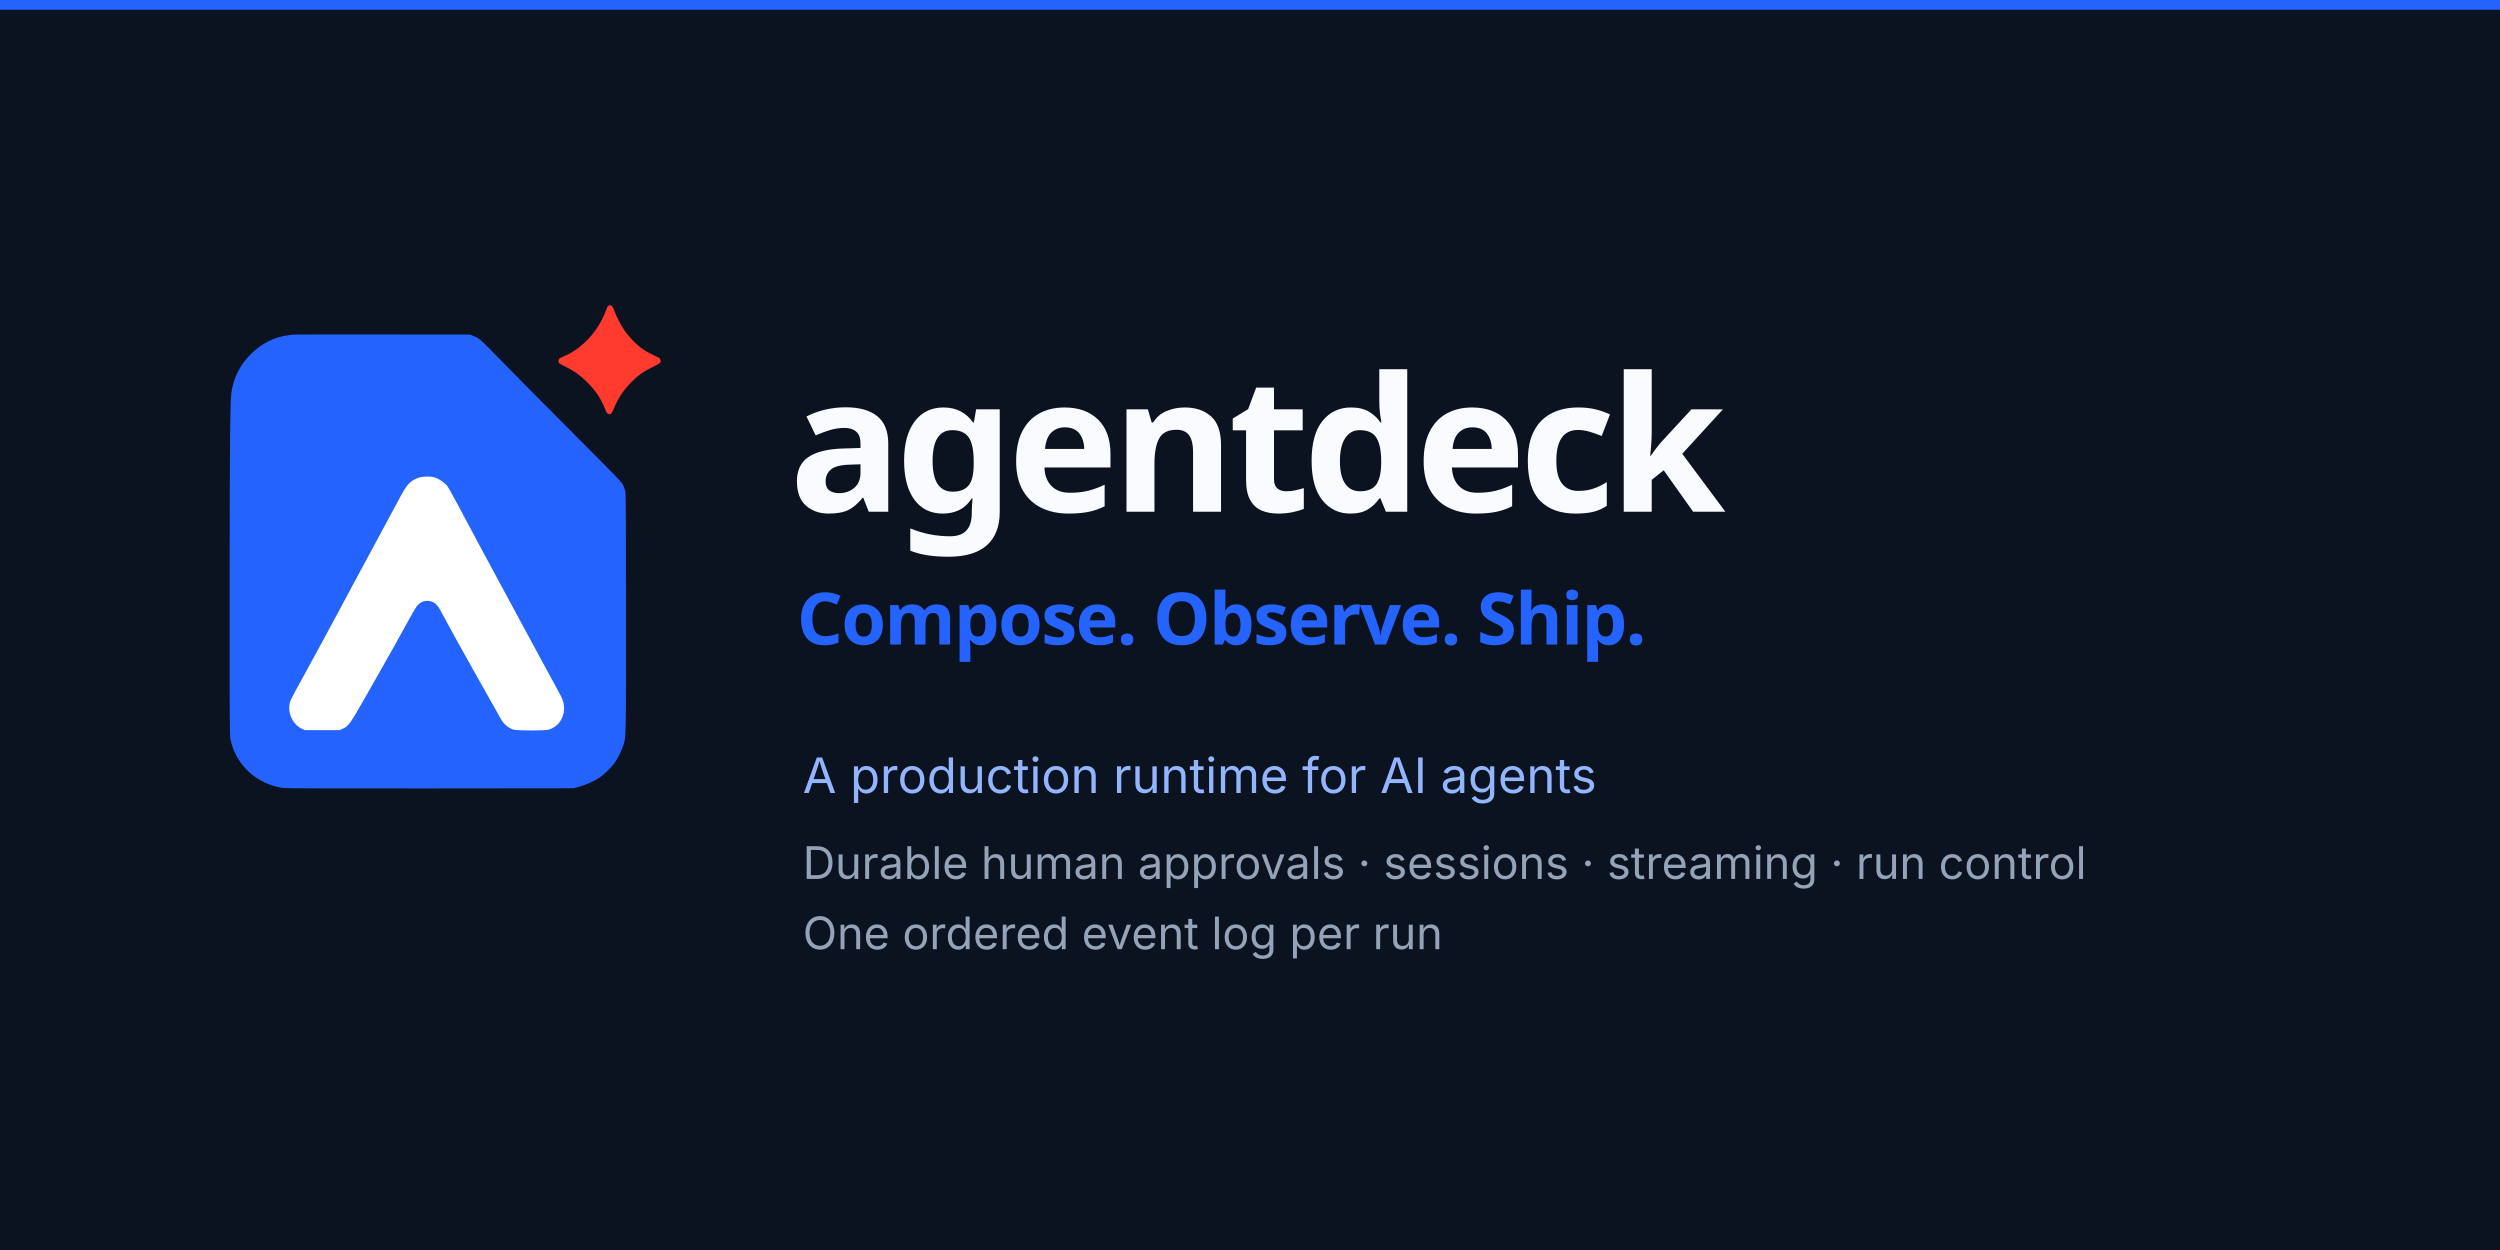
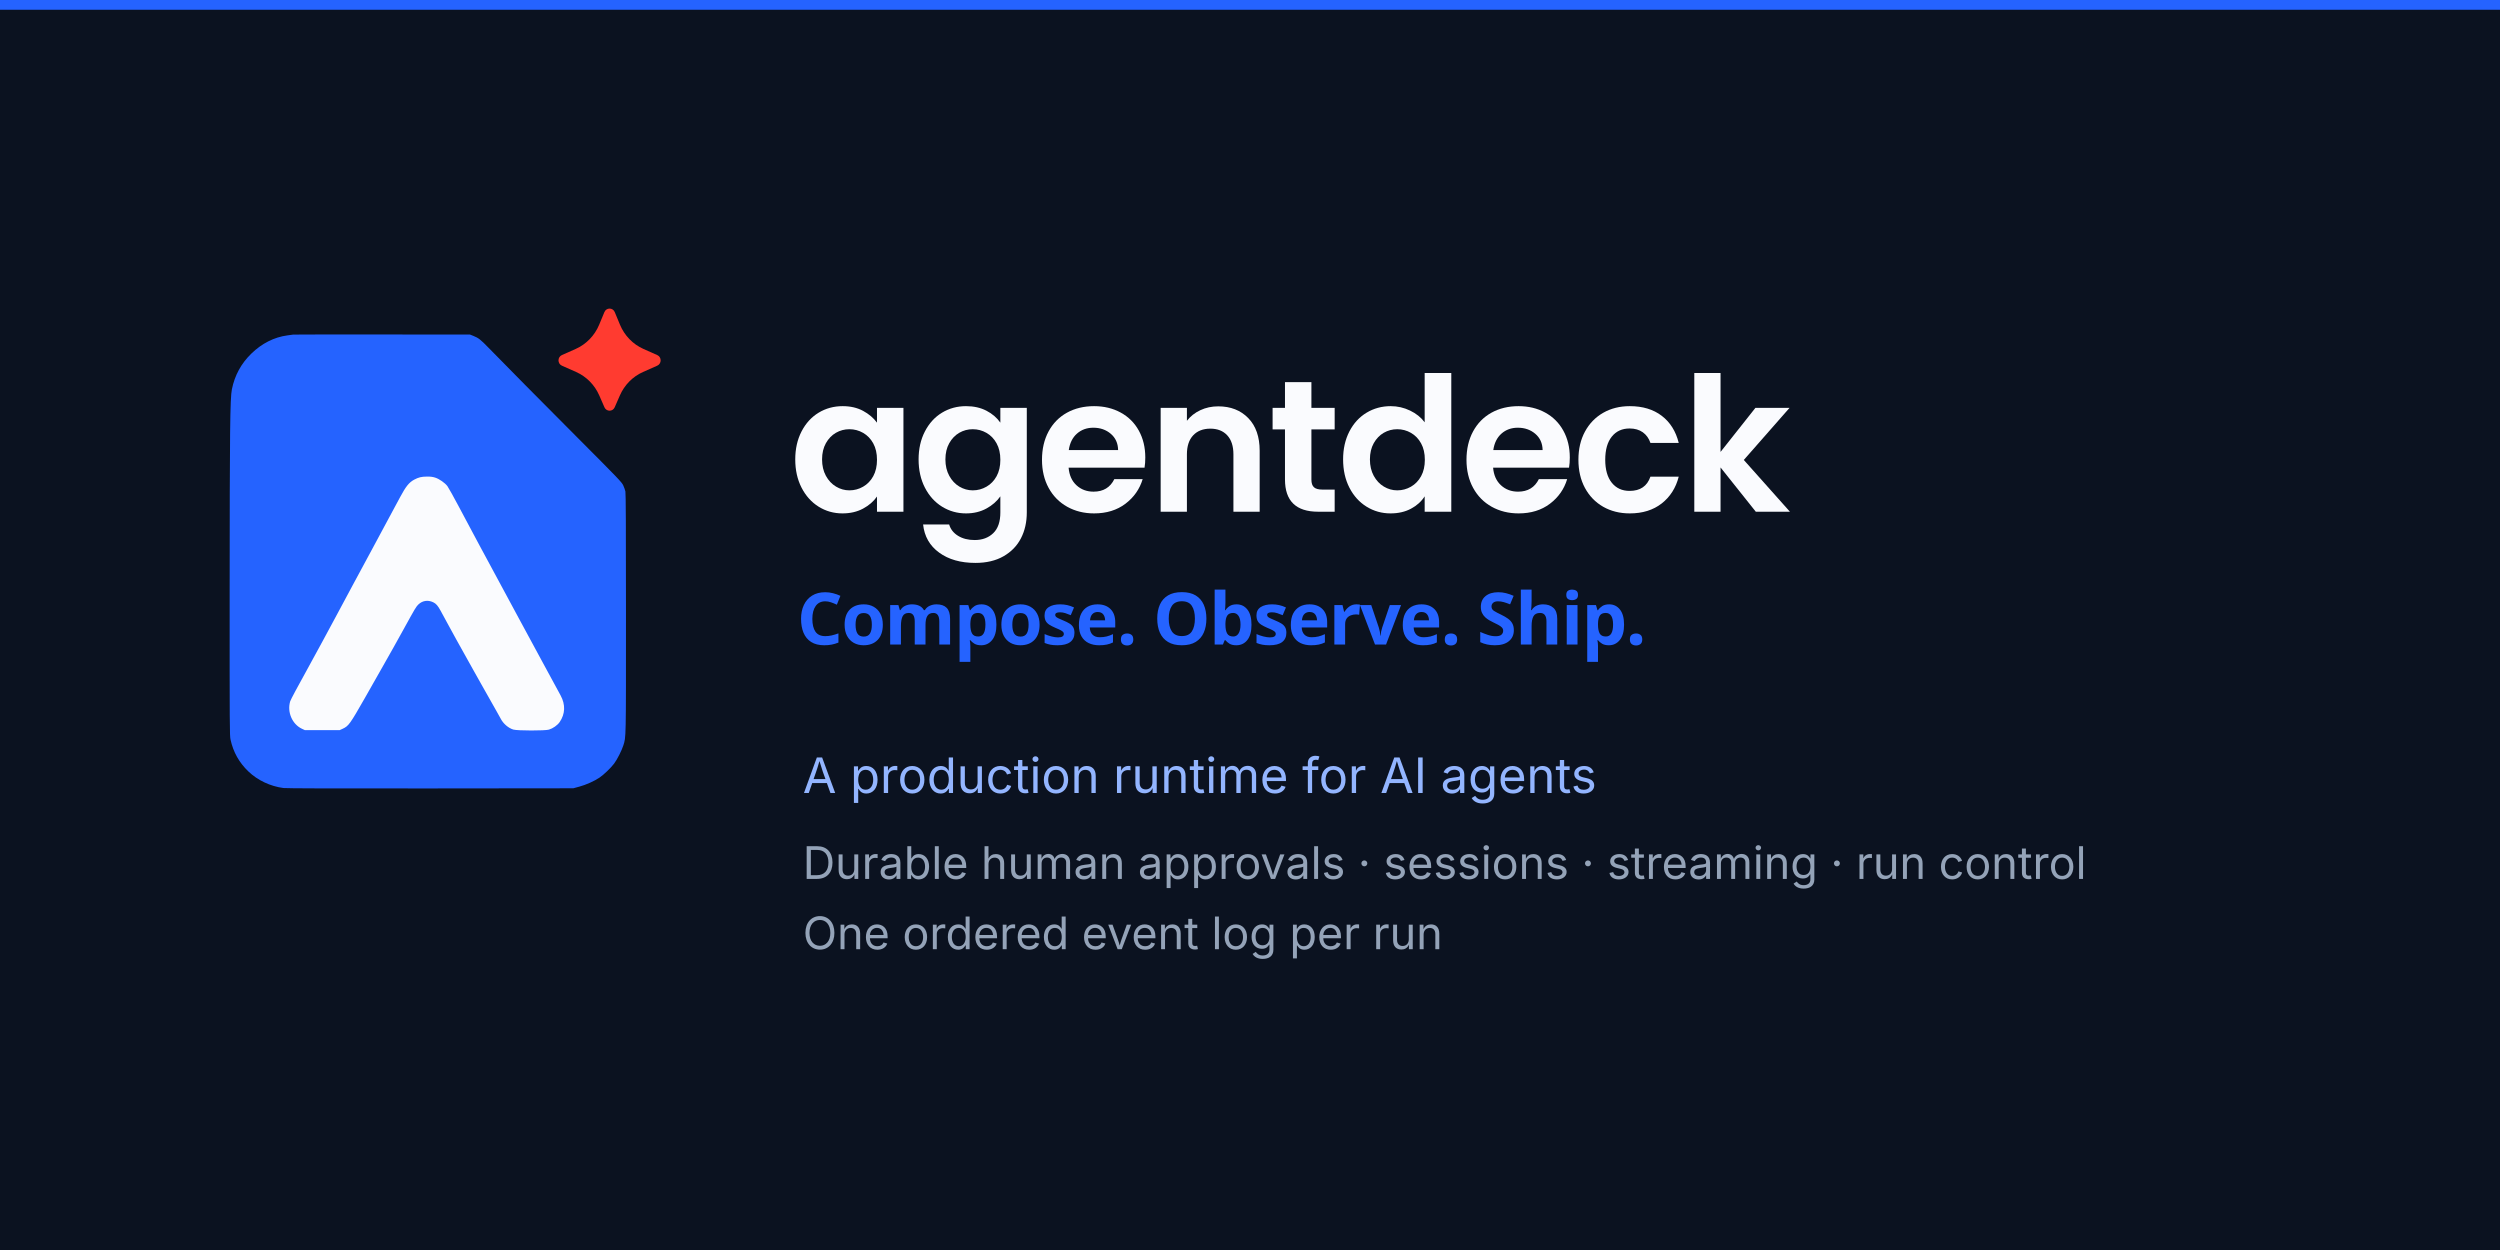
- <svg xmlns="http://www.w3.org/2000/svg" width="1280" height="640" viewBox="0 0 1280 640" role="img" aria-label="agentdeck">
+ <svg xmlns="http://www.w3.org/2000/svg" width="1280" height="640" viewBox="0 0 1280 640" role="img" aria-label="AgentDeck SDK">
  <rect width="1280" height="640" fill="#0b1220" />
  <rect x="0" y="0" width="1280" height="5" fill="#2563ff" />
-   <g transform="translate(0,-40)">
-     <svg x="104" y="196" width="248" height="248" viewBox="246 145 832 933">
-       <g transform="translate(0,1254) scale(0.1,-0.1)">
-         <rect x="3300" y="2600" width="6000" height="5200" fill="#ffffff" />
-         <path d="M3690 10514 c-14 -2 -63 -9 -110 -15 -256 -34 -494 -154 -697 -352 -195 -190 -319 -416 -374 -687 -35 -171 -42 -793 -43 -3845 -1 -2695 0 -2824 17 -2903 53 -241 165 -441 343 -612 178 -171 424 -287 676 -320 58 -7 915 -10 2833 -8 l2750 3 118 32 c129 35 289 107 388 174 81 55 217 185 280 269 57 74 148 254 178 350 53 168 51 77 51 2547 0 1664 -3 2307 -11 2345 -6 29 -25 82 -42 118 -27 60 -90 126 -887 925 -773 776 -1309 1317 -1705 1723 -156 161 -195 191 -292 230 l-68 27 -1690 1 c-929 1 -1701 0 -1715 -2z m2732 -2754 c81 -25 191 -102 239 -166 20 -27 116 -200 214 -384 306 -577 346 -652 400 -750 29 -52 90 -165 135 -250 107 -201 188 -351 345 -640 70 -129 197 -365 283 -525 85 -159 292 -542 460 -850 167 -308 322 -592 343 -632 96 -177 89 -356 -18 -512 -43 -62 -129 -123 -207 -146 -75 -23 -610 -22 -686 1 -94 28 -194 114 -241 206 -12 23 -45 84 -74 133 -48 82 -108 189 -305 540 -37 66 -109 194 -160 285 -91 163 -169 303 -314 563 -40 72 -116 211 -168 307 -52 96 -114 210 -138 254 -53 98 -89 139 -143 164 -100 48 -204 33 -282 -39 -45 -41 -66 -77 -268 -444 -63 -115 -163 -295 -222 -400 -60 -104 -147 -260 -195 -345 -48 -85 -205 -362 -349 -615 -288 -505 -314 -540 -425 -592 l-61 -28 -335 0 -335 0 -58 27 c-187 88 -287 323 -225 528 9 31 163 319 298 560 46 83 129 234 322 590 53 96 164 303 248 460 84 157 186 348 228 425 41 77 90 167 107 200 18 33 91 168 162 300 72 132 183 339 248 460 65 121 150 279 188 350 126 232 220 407 317 589 110 206 172 283 271 336 85 45 138 58 245 59 66 1 110 -5 156 -19z" fill="#2563ff" fill-rule="evenodd" />
-         <path d="M9757 11068 c-9 -7 -28 -47 -43 -88 -69 -195 -196 -400 -343 -553 -144 -149 -302 -263 -459 -327 -42 -18 -85 -39 -94 -48 -18 -15 -24 -68 -10 -87 4 -6 68 -40 142 -77 164 -82 282 -168 415 -303 156 -158 266 -325 334 -510 19 -50 34 -74 54 -85 45 -25 74 -1 112 95 74 186 177 345 318 492 138 143 242 219 425 310 125 62 153 80 159 101 7 28 -12 71 -37 82 -227 107 -303 152 -401 237 -84 74 -177 176 -247 271 -68 93 -177 303 -212 408 -28 84 -70 114 -113 82z" fill="#ff3b30" />
-       </g>
-     </svg>
+   <svg x="104" y="156" width="248" height="248" viewBox="246 145 832 933">
+     <rect x="330" y="474" width="600" height="520" fill="#fafbfe" />
+     <path d="M 369,202.6 c -1.4,0.2 -6.3,0.9 -11,1.5 c -25.6,3.4 -49.4,15.4 -69.7,35.2 c -19.5,19 -31.9,41.6 -37.4,68.7 c -3.5,17.1 -4.2,79.3 -4.3,384.5 c -0.1,269.5 0,282.4 1.7,290.3 c 5.3,24.1 16.5,44.1 34.3,61.2 c 17.8,17.1 42.4,28.7 67.6,32 c 5.8,0.7 91.5,1 283.3,0.8 l 275,-0.3 l 11.8,-3.2 c 12.9,-3.5 28.9,-10.7 38.8,-17.4 c 8.1,-5.5 21.7,-18.5 28,-26.9 c 5.7,-7.4 14.8,-25.4 17.8,-35 c 5.3,-16.8 5.1,-7.7 5.1,-254.7 c 0,-166.4 -0.3,-230.7 -1.1,-234.5 c -0.6,-2.9 -2.5,-8.2 -4.2,-11.8 c -2.7,-6 -9,-12.6 -88.7,-92.5 c -77.3,-77.6 -130.9,-131.7 -170.5,-172.3 c -15.6,-16.1 -19.5,-19.1 -29.2,-23 l -6.8,-2.7 l -169,-0.1 c -92.9,-0.1 -170.1,0 -171.5,0.2 z m 273.2,275.4 c 8.1,2.5 19.1,10.2 23.9,16.6 c 2,2.7 11.6,20 21.4,38.4 c 30.6,57.7 34.6,65.2 40,75 c 2.9,5.2 9,16.5 13.5,25 c 10.7,20.1 18.8,35.1 34.5,64 c 7,12.9 19.7,36.5 28.3,52.5 c 8.5,15.9 29.2,54.2 46,85 c 16.7,30.8 32.2,59.2 34.3,63.2 c 9.6,17.7 8.9,35.6 -1.8,51.2 c -4.3,6.2 -12.9,12.3 -20.7,14.6 c -7.5,2.3 -61,2.2 -68.6,-0.1 c -9.4,-2.8 -19.4,-11.4 -24.1,-20.6 c -1.2,-2.3 -4.5,-8.4 -7.4,-13.3 c -4.8,-8.2 -10.8,-18.9 -30.5,-54 c -3.7,-6.6 -10.9,-19.4 -16,-28.5 c -9.1,-16.3 -16.9,-30.3 -31.4,-56.3 c -4,-7.2 -11.6,-21.1 -16.8,-30.7 c -5.2,-9.6 -11.4,-21 -13.8,-25.4 c -5.3,-9.8 -8.9,-13.9 -14.3,-16.4 c -10,-4.8 -20.4,-3.3 -28.2,3.9 c -4.5,4.1 -6.6,7.7 -26.8,44.4 c -6.3,11.5 -16.3,29.5 -22.2,40 c -6,10.4 -14.7,26 -19.5,34.5 c -4.8,8.5 -20.5,36.2 -34.9,61.5 c -28.8,50.5 -31.4,54 -42.5,59.2 l -6.1,2.8 l -33.5,0 l -33.5,0 l -5.8,-2.7 c -18.7,-8.8 -28.7,-32.3 -22.5,-52.8 c 0.9,-3.1 16.3,-31.9 29.8,-56 c 4.6,-8.3 12.9,-23.4 32.2,-59 c 5.3,-9.6 16.4,-30.3 24.8,-46 c 8.4,-15.7 18.6,-34.8 22.8,-42.5 c 4.1,-7.7 9,-16.7 10.7,-20 c 1.8,-3.3 9.1,-16.8 16.2,-30 c 7.2,-13.2 18.3,-33.9 24.8,-46 c 6.5,-12.1 15,-27.9 18.8,-35 c 12.6,-23.2 22,-40.7 31.7,-58.9 c 11,-20.6 17.2,-28.3 27.1,-33.6 c 8.5,-4.5 13.8,-5.8 24.5,-5.9 c 6.6,-0.1 11,0.5 15.6,1.9 z" fill="#2563ff" />
+     <path d="M 998.23,319.84 l -9.95,22.78 c -3.82,8.76 -15.94,8.76 -19.77,0 l -9.95,-22.78 c -8.86,-20.28 -24.79,-36.42 -44.66,-45.24 L 886.53,262.45 c -8.7,-3.86 -8.7,-16.53 0,-20.4 l 26.52,-11.77 C 933.44,221.23 949.65,204.5 958.36,183.54 l 10.07,-24.28 c 3.74,-9.01 16.19,-9.01 19.93,0 L 998.43,183.54 c 8.7,20.97 24.92,37.71 45.31,46.75 l 26.52,11.77 c 8.7,3.86 8.7,16.53 0,20.4 l -27.38,12.16 C 1023.02,283.43 1007.08,299.57 998.23,319.84 z" fill="#ff3b30" />
+   </svg>
+   <g transform="translate(404,62)" fill="#fafbfe">
+     <path d="M27.46 145.95Q33.41 145.95 37.87 148.35Q42.34 150.75 45.02 154.4V146.82H58.56V200H45.02V192.22Q42.43 195.97 37.87 198.42Q33.31 200.86 27.36 200.86Q20.64 200.86 15.12 197.41Q9.6 193.95 6.38 187.66Q3.17 181.38 3.17 173.22Q3.17 165.15 6.38 158.91Q9.6 152.67 15.12 149.31Q20.64 145.95 27.46 145.95ZM30.91 157.76Q27.17 157.76 24 159.58Q20.83 161.41 18.86 164.91Q16.9 168.42 16.9 173.22Q16.9 178.02 18.86 181.62Q20.83 185.22 24.05 187.14Q27.26 189.06 30.91 189.06Q34.66 189.06 37.92 187.18Q41.18 185.31 43.1 181.81Q45.02 178.3 45.02 173.41Q45.02 168.51 43.1 165.01Q41.18 161.5 37.92 159.63Q34.66 157.76 30.91 157.76Z" />
+     <path d="M108.18 154.4V146.82H121.72V200.38Q121.72 207.78 118.74 213.58Q115.76 219.39 109.81 222.8Q103.86 226.21 95.41 226.21Q84.08 226.21 76.84 220.93Q69.59 215.65 68.63 206.53H81.97Q83.03 210.18 86.53 212.34Q90.04 214.5 95.03 214.5Q100.88 214.5 104.53 210.99Q108.18 207.49 108.18 200.38V192.13Q105.59 195.87 101.03 198.37Q96.47 200.86 90.61 200.86Q83.89 200.86 78.32 197.41Q72.76 193.95 69.54 187.66Q66.32 181.38 66.32 173.22Q66.32 165.15 69.54 158.91Q72.76 152.67 78.28 149.31Q83.8 145.95 90.61 145.95Q96.56 145.95 101.08 148.3Q105.59 150.66 108.18 154.4ZM94.07 157.76Q90.32 157.76 87.16 159.58Q83.99 161.41 82.02 164.91Q80.05 168.42 80.05 173.22Q80.05 178.02 82.02 181.62Q83.99 185.22 87.2 187.14Q90.42 189.06 94.07 189.06Q97.81 189.06 101.08 187.18Q104.34 185.31 106.26 181.81Q108.18 178.3 108.18 173.41Q108.18 168.51 106.26 165.01Q104.34 161.5 101.08 159.63Q97.81 157.76 94.07 157.76Z" />
+     <path d="M182.01 177.44H143.13Q143.61 183.2 147.16 186.46Q150.71 189.73 155.9 189.73Q163.38 189.73 166.55 183.3H181.05Q178.74 190.98 172.22 195.92Q165.69 200.86 156.18 200.86Q148.5 200.86 142.41 197.46Q136.31 194.05 132.9 187.81Q129.5 181.57 129.5 173.41Q129.5 165.15 132.86 158.91Q136.22 152.67 142.26 149.31Q148.31 145.95 156.18 145.95Q163.77 145.95 169.77 149.22Q175.77 152.48 179.08 158.48Q182.39 164.48 182.39 172.26Q182.39 175.14 182.01 177.44ZM168.47 168.42Q168.38 163.23 164.73 160.11Q161.08 156.99 155.8 156.99Q150.81 156.99 147.4 160.02Q143.99 163.04 143.22 168.42Z" />
+     <path d="M240.95 168.8V200H227.51V170.62Q227.51 164.29 224.34 160.88Q221.18 157.47 215.7 157.47Q210.14 157.47 206.92 160.88Q203.7 164.29 203.7 170.62V200H190.26V146.82H203.7V153.44Q206.39 149.98 210.57 148.02Q214.74 146.05 219.74 146.05Q229.24 146.05 235.1 152.05Q240.95 158.05 240.95 168.8Z" />
+     <path d="M267.44 157.86V183.58Q267.44 186.27 268.74 187.47Q270.04 188.67 273.11 188.67H279.35V200H270.9Q253.91 200 253.91 183.49V157.86H247.57V146.82H253.91V133.66H267.44V146.82H279.35V157.86Z" />
+     <path d="M308.05 145.95Q313.24 145.95 317.94 148.21Q322.64 150.46 325.43 154.21V128.96H339.06V200H325.43V192.13Q322.93 196.06 318.42 198.46Q313.91 200.86 307.96 200.86Q301.24 200.86 295.67 197.41Q290.1 193.95 286.88 187.66Q283.67 181.38 283.67 173.22Q283.67 165.15 286.88 158.91Q290.1 152.67 295.67 149.31Q301.24 145.95 308.05 145.95ZM311.41 157.76Q307.67 157.76 304.5 159.58Q301.33 161.41 299.36 164.91Q297.4 168.42 297.4 173.22Q297.4 178.02 299.36 181.62Q301.33 185.22 304.55 187.14Q307.76 189.06 311.41 189.06Q315.16 189.06 318.42 187.18Q321.68 185.31 323.6 181.81Q325.52 178.3 325.52 173.41Q325.52 168.51 323.6 165.01Q321.68 161.5 318.42 159.63Q315.16 157.76 311.41 157.76Z" />
+     <path d="M399.35 177.44H360.47Q360.95 183.2 364.5 186.46Q368.06 189.73 373.24 189.73Q380.73 189.73 383.9 183.3H398.39Q396.09 190.98 389.56 195.92Q383.03 200.86 373.53 200.86Q365.85 200.86 359.75 197.46Q353.66 194.05 350.25 187.81Q346.84 181.57 346.84 173.41Q346.84 165.15 350.2 158.91Q353.56 152.67 359.61 149.31Q365.66 145.95 373.53 145.95Q381.11 145.95 387.11 149.22Q393.11 152.48 396.42 158.48Q399.74 164.48 399.74 172.26Q399.74 175.14 399.35 177.44ZM385.82 168.42Q385.72 163.23 382.07 160.11Q378.42 156.99 373.14 156.99Q368.15 156.99 364.74 160.02Q361.34 163.04 360.57 168.42Z" />
+     <path d="M430.46 145.95Q440.34 145.95 446.82 150.9Q453.3 155.84 455.51 164.77H441.02Q439.86 161.31 437.13 159.34Q434.39 157.38 430.36 157.38Q424.6 157.38 421.24 161.55Q417.88 165.73 417.88 173.41Q417.88 180.99 421.24 185.17Q424.6 189.34 430.36 189.34Q438.52 189.34 441.02 182.05H455.51Q453.3 190.69 446.78 195.78Q440.25 200.86 430.46 200.86Q422.78 200.86 416.82 197.46Q410.87 194.05 407.51 187.86Q404.15 181.66 404.15 173.41Q404.15 165.15 407.51 158.96Q410.87 152.77 416.82 149.36Q422.78 145.95 430.46 145.95Z" />
+     <path d="M494.97 200 476.92 177.34V200H463.48V128.96H476.92V169.38L494.78 146.82H512.25L488.83 173.5L512.44 200Z" />
  </g>
-   <text x="404" y="262" font-family="Poppins, sans-serif" font-weight="700" font-size="96" fill="#fafbfe" letter-spacing="-3.4">agentdeck</text>
  <text x="408" y="330" font-family="Poppins, sans-serif" font-weight="600" font-size="37" fill="#2563ff" letter-spacing="-0.8">Compose. Observe. Ship.</text>
  <text x="411" y="406" font-family="Inter, sans-serif" font-size="25" fill="#93b5ff">A production runtime for AI agents</text>
  <text x="411" y="450" font-family="Inter, sans-serif" font-size="23" fill="#94a3b8">Durable human approvals · sessions · streaming · run control</text>
  <text x="411" y="486" font-family="Inter, sans-serif" font-size="23" fill="#94a3b8">One ordered event log per run</text>
</svg>
